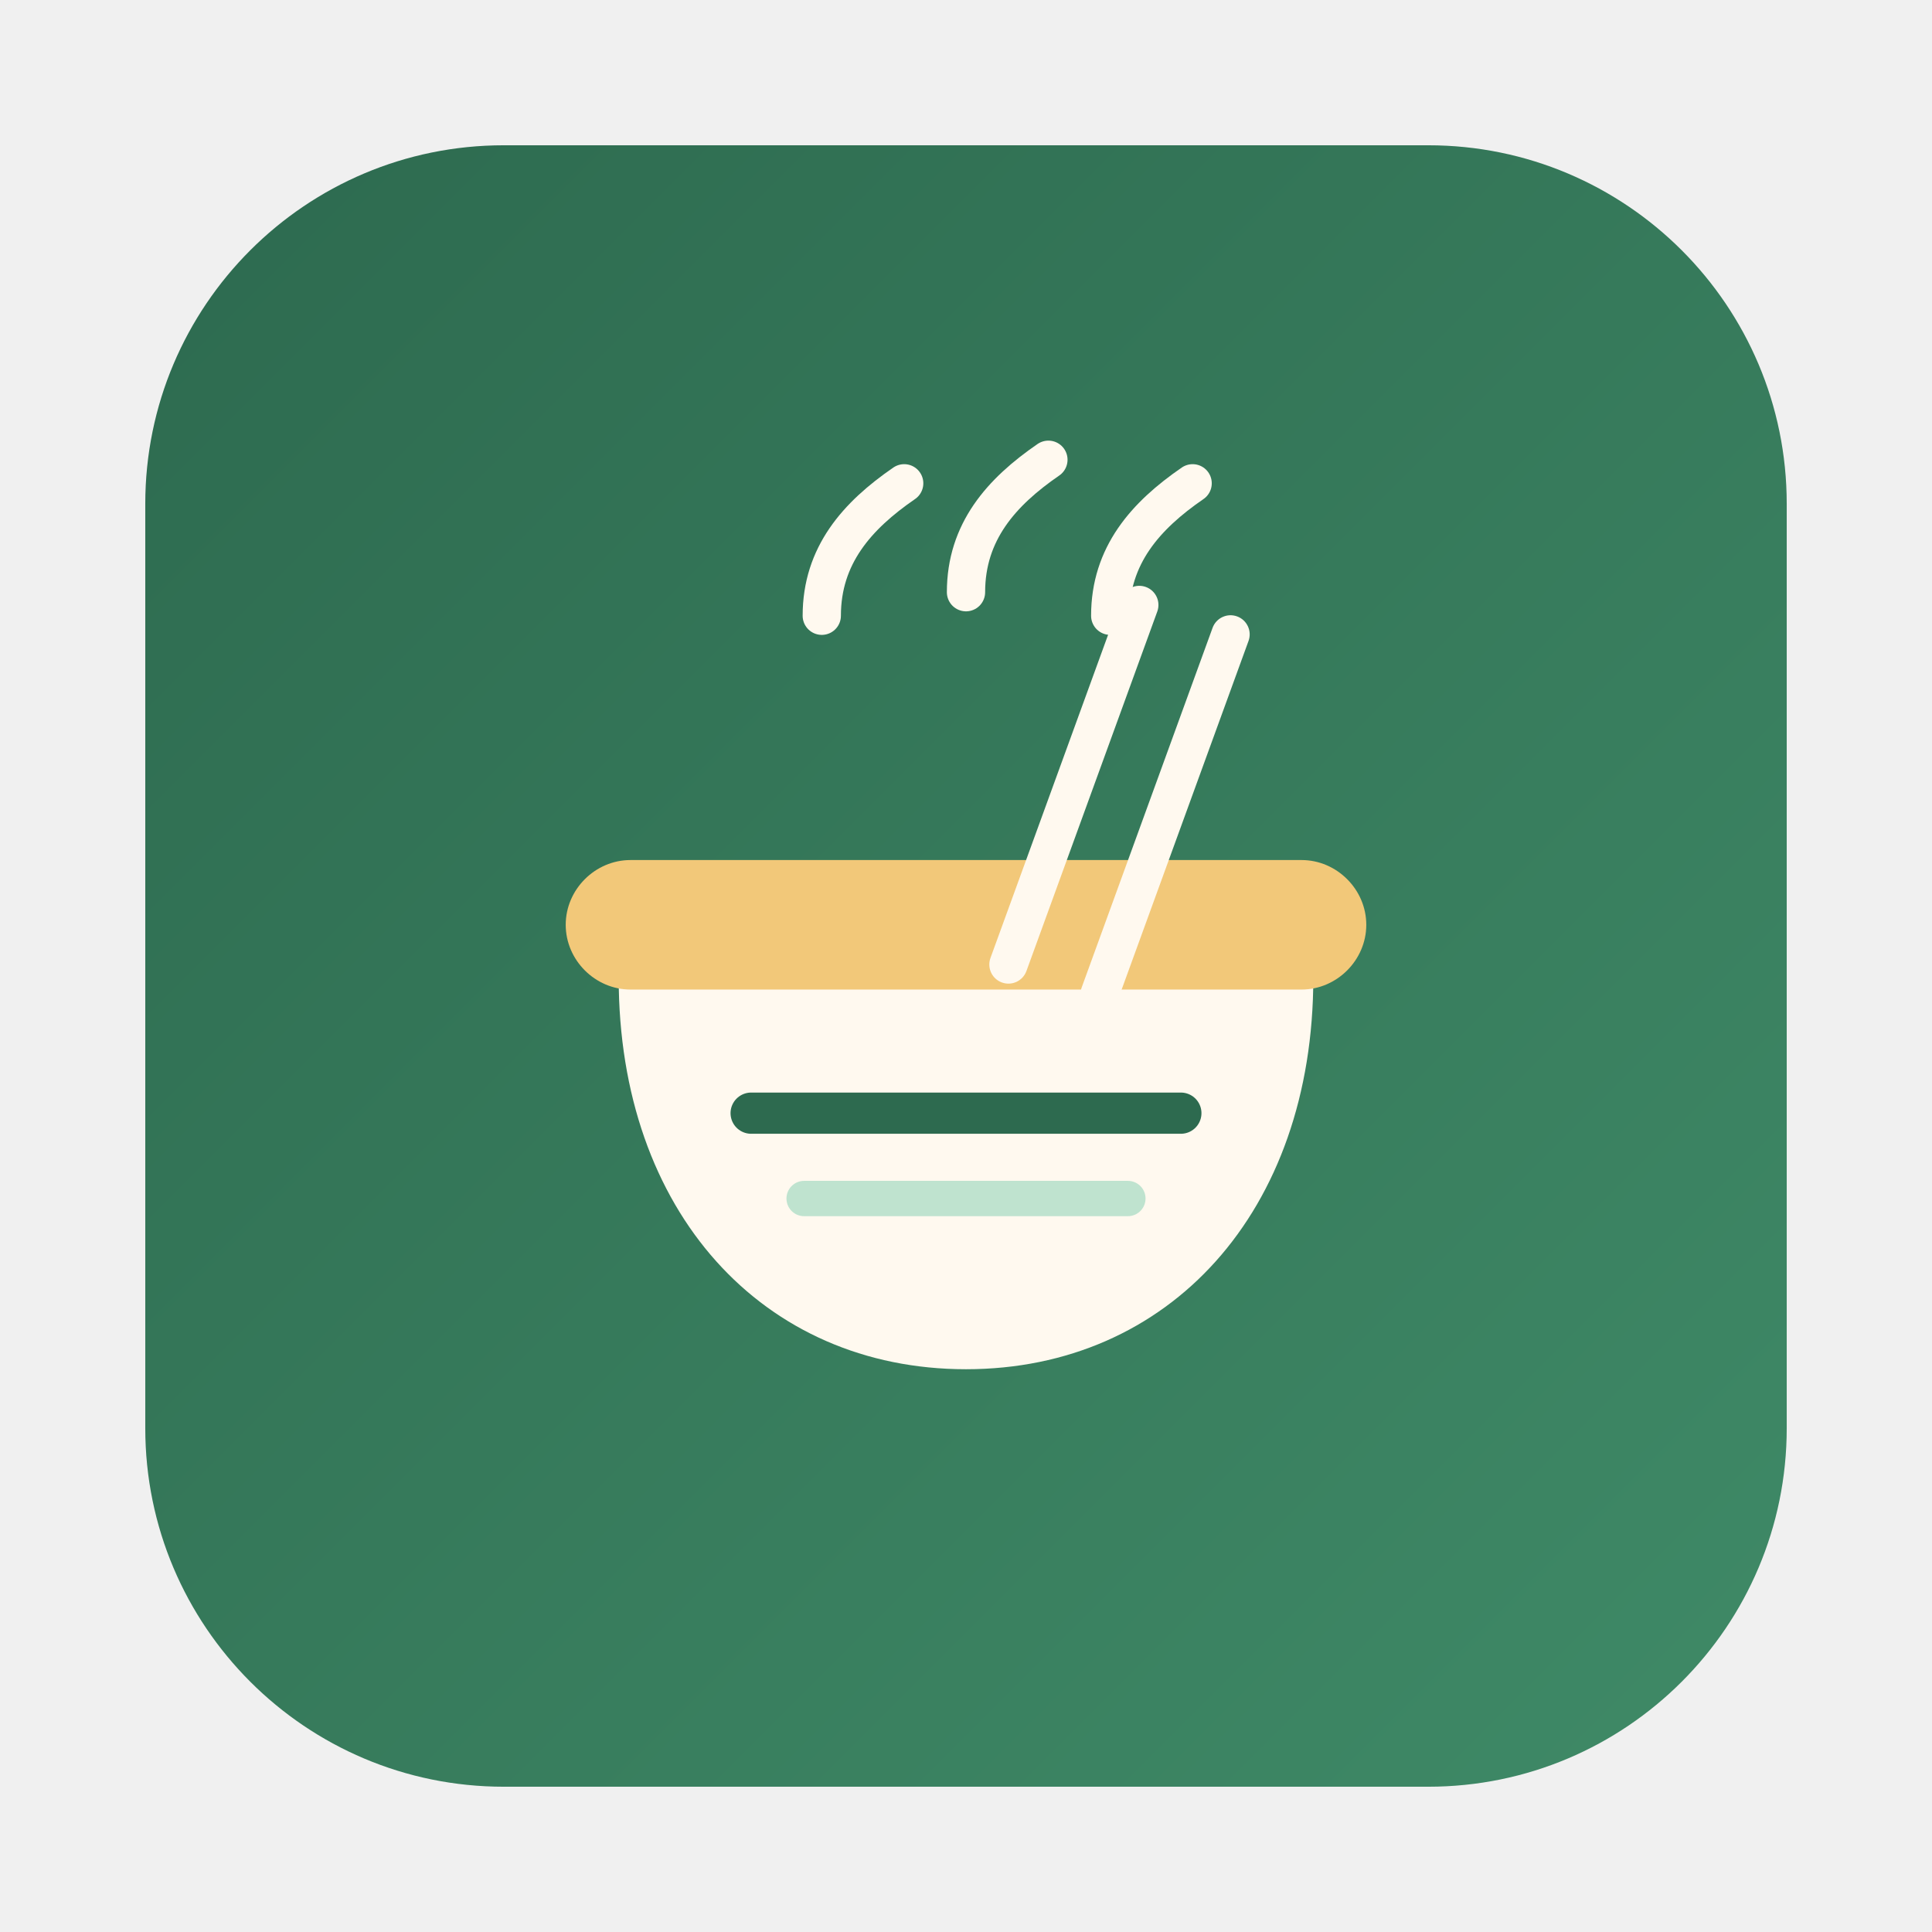
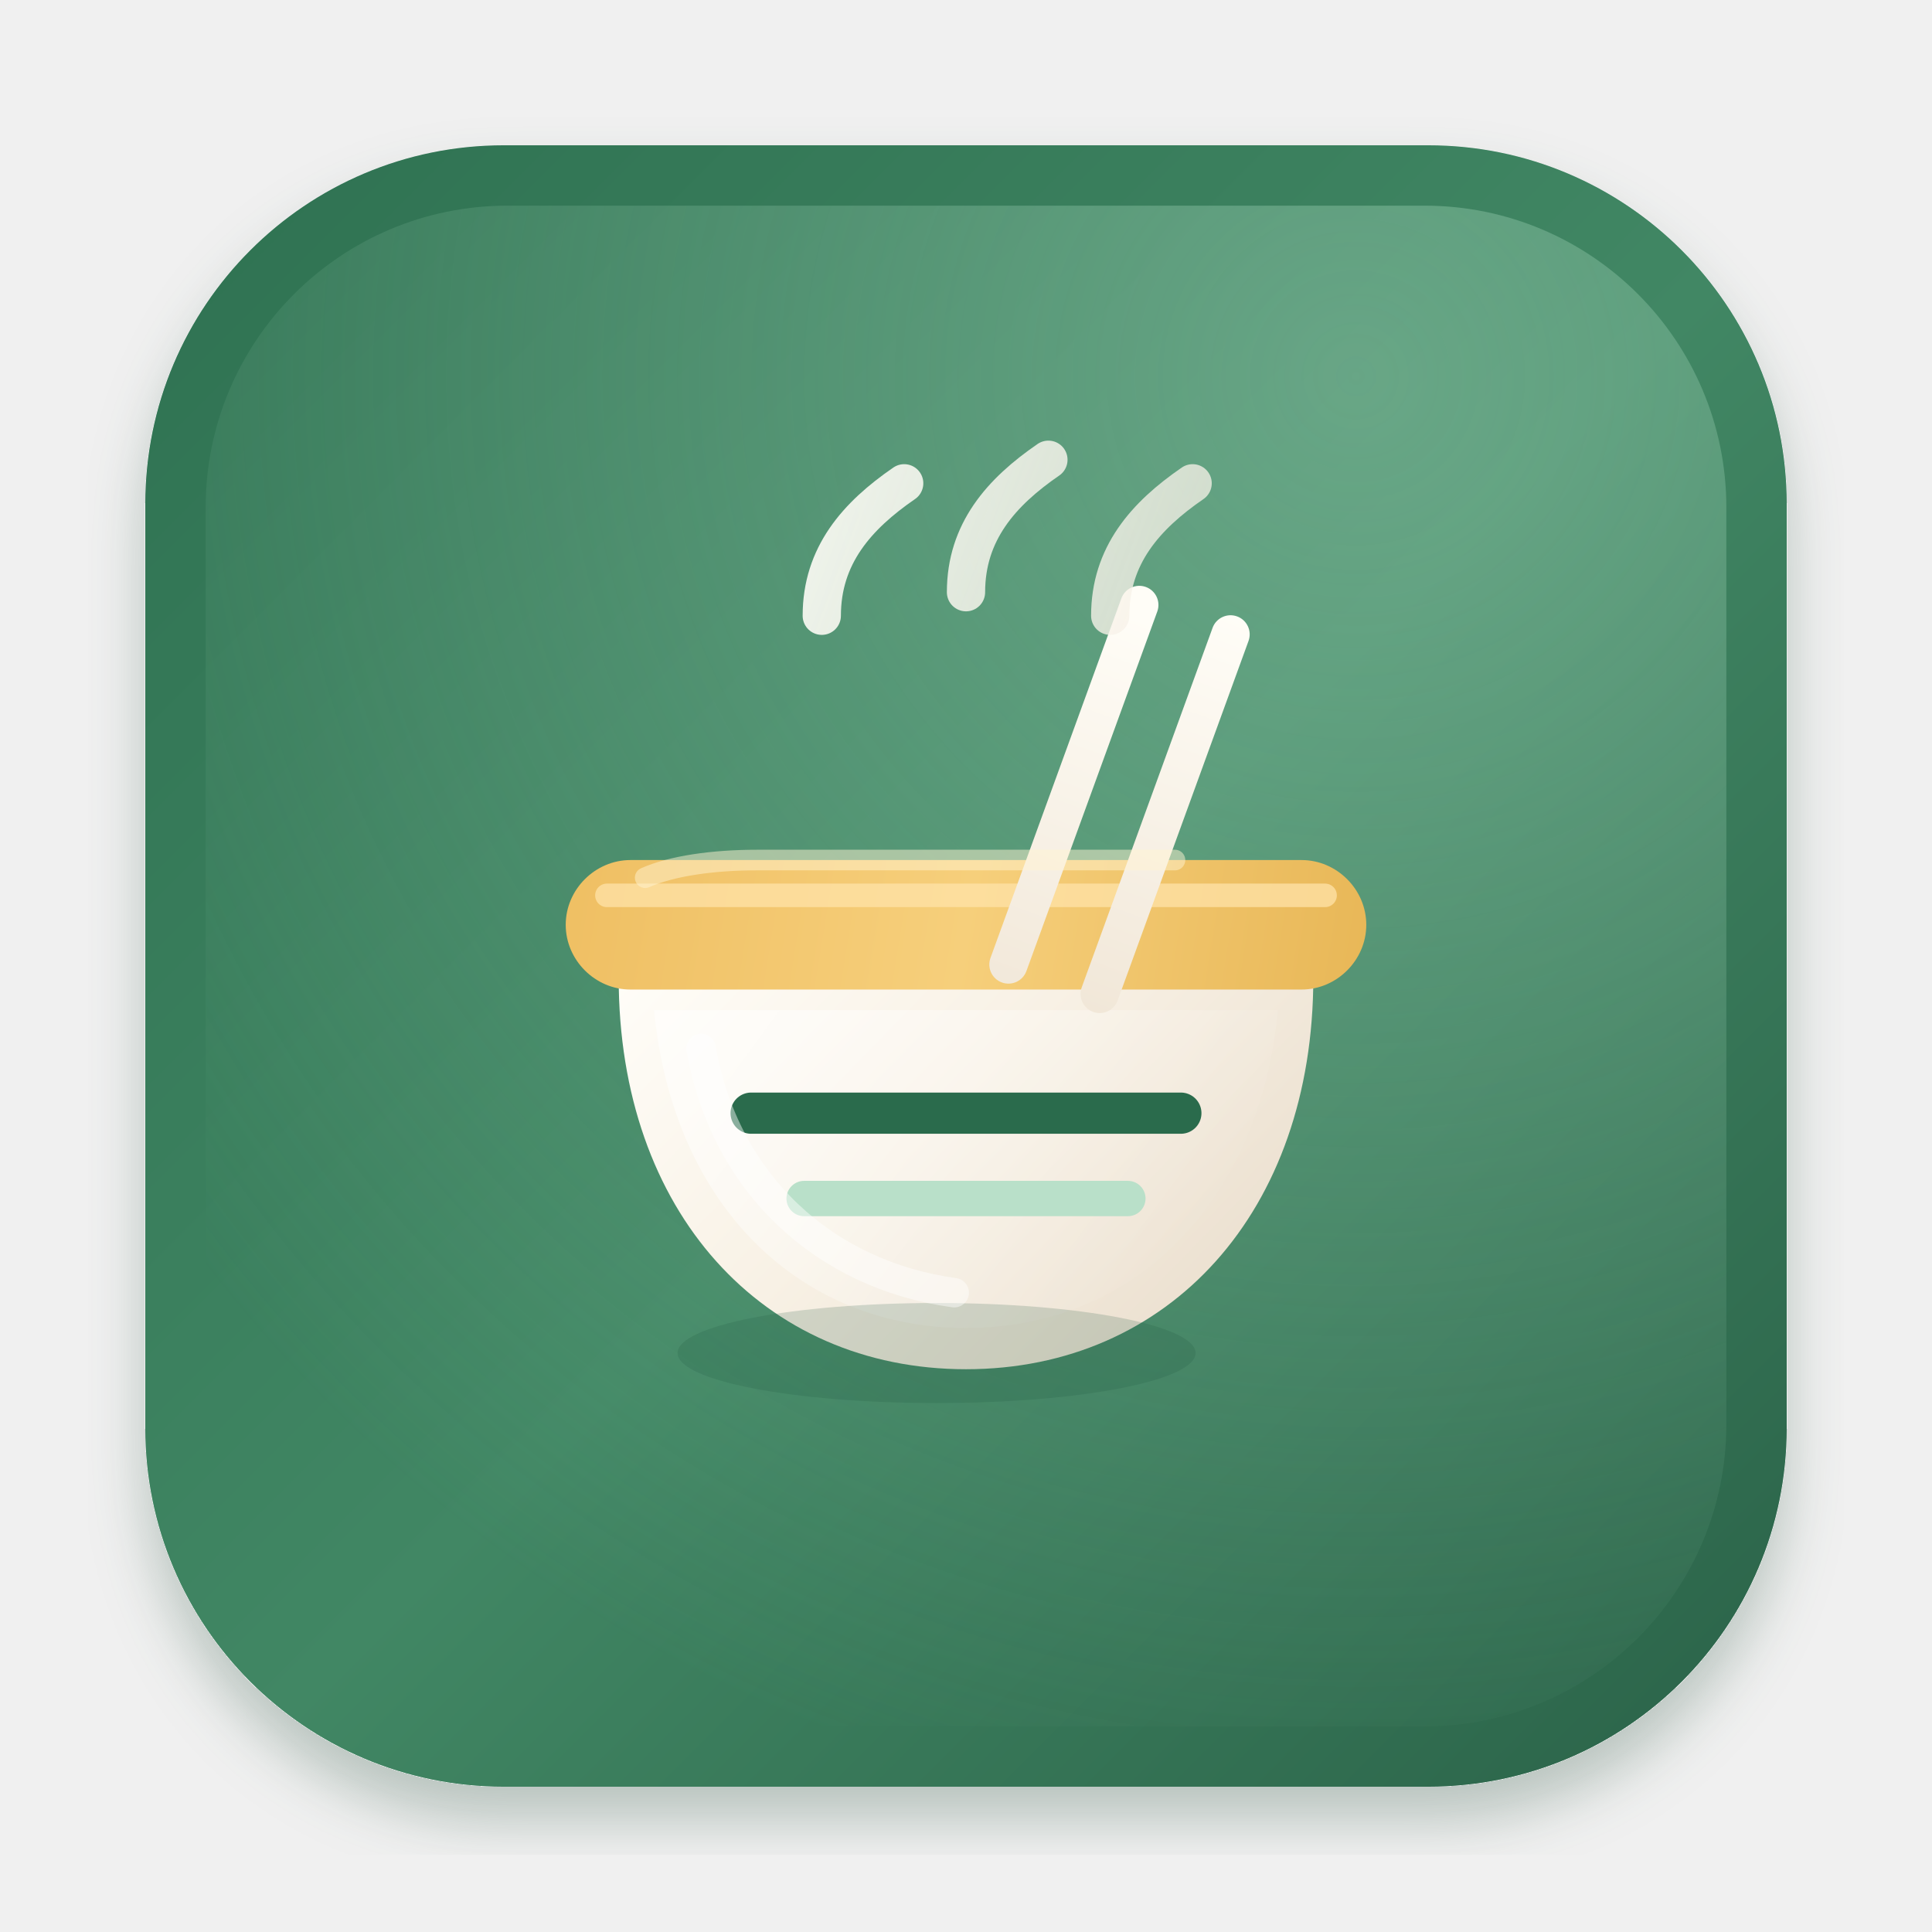
<svg xmlns="http://www.w3.org/2000/svg" width="1024" height="1024" viewBox="0 0 1024 1024" fill="none">
-   <rect x="77" y="77" width="870" height="870" rx="190" fill="url(#bg3)" />
+   <g filter="url(#shadow-board)">
+     <rect x="77" y="77" width="870" height="870" rx="190" fill="url(#bg3)" />
+   </g>
+   <rect x="109" y="109" width="806" height="806" rx="160" fill="url(#board-glow)" opacity="0.45" />
  <g transform="translate(512 512) scale(0.78) translate(-512 -512)">
-     <path d="M276 520H748C748 679 650 786 512 786C374 786 276 679 276 520Z" fill="#FFF9EF" />
-     <path d="M240 484C240 460 260 440 284 440H740C764 440 784 460 784 484C784 508 764 528 740 528H284C260 528 240 508 240 484Z" fill="#F2C879" />
-     <rect x="684" y="270" width="26" height="286" rx="13" transform="rotate(20 684 270)" fill="#FFF9EF" />
-     <rect x="622" y="250" width="26" height="286" rx="13" transform="rotate(20 622 250)" fill="#FFF9EF" />
-     <path d="M414 274C414 233 438 206 470 184" stroke="#FFF9EF" stroke-width="26" stroke-linecap="round" />
-     <path d="M512 258C512 217 536 190 568 168" stroke="#FFF9EF" stroke-width="26" stroke-linecap="round" />
-     <path d="M610 274C610 233 634 206 666 184" stroke="#FFF9EF" stroke-width="26" stroke-linecap="round" />
-     <path d="M366 612H658" stroke="#2D6A4F" stroke-width="28" stroke-linecap="round" />
-     <path d="M402 670H622" stroke="#BFE3CF" stroke-width="24" stroke-linecap="round" />
+     <path d="M276 520H748C748 679 650 786 512 786C374 786 276 679 276 520Z" fill="url(#bowl-body)" />
+     <path d="M300 542H724C711 676 624 758 512 758C400 758 313 676 300 542Z" fill="url(#bowl-inner)" />
+     <path d="M240 484C240 460 260 440 284 440H740C764 440 784 460 784 484C784 508 764 528 740 528H284C260 528 240 508 240 484Z" fill="url(#rim-fill)" />
+     <path d="M268 464H756" stroke="#FFE3A8" stroke-width="16" stroke-linecap="round" opacity="0.75" />
+     <rect x="684" y="270" width="26" height="286" rx="13" transform="rotate(20 684 270)" fill="url(#chopstick-light)" />
+     <rect x="622" y="250" width="26" height="286" rx="13" transform="rotate(20 622 250)" fill="url(#chopstick-light)" />
+     <path d="M414 274C414 233 438 206 470 184" stroke="url(#steam)" stroke-width="26" stroke-linecap="round" />
+     <path d="M512 258C512 217 536 190 568 168" stroke="url(#steam)" stroke-width="26" stroke-linecap="round" />
+     <path d="M610 274C610 233 634 206 666 184" stroke="url(#steam)" stroke-width="26" stroke-linecap="round" />
+     <path d="M366 612H658" stroke="#2A6B4C" stroke-width="28" stroke-linecap="round" />
+     <path d="M402 670H622" stroke="#B9E0C9" stroke-width="24" stroke-linecap="round" />
+     <ellipse cx="492" cy="775" rx="176" ry="34" fill="#1E513C" opacity="0.18" />
+     <path d="M332 568C348 660 416 722 504 734" stroke="#FFFFFF" stroke-width="20" stroke-linecap="round" opacity="0.45" />
+     <path d="M294 452C312 444 340 440 370 440H654" stroke="#FFF4D1" stroke-width="14" stroke-linecap="round" opacity="0.5" />
  </g>
  <defs>
+     <filter id="shadow-board" x="47" y="53" width="930" height="930" filterUnits="userSpaceOnUse" color-interpolation-filters="sRGB">
+       <feFlood flood-opacity="0" result="BackgroundImageFix" />
+       <feColorMatrix in="SourceAlpha" type="matrix" values="0 0 0 0 0 0 0 0 0 0 0 0 0 0 0 0 0 0 127 0" result="hardAlpha" />
+       <feOffset dy="18" />
+       <feGaussianBlur stdDeviation="15" />
+       <feComposite in2="hardAlpha" operator="out" />
+       <feColorMatrix type="matrix" values="0 0 0 0 0.11 0 0 0 0 0.28 0 0 0 0 0.2 0 0 0 0.26 0" />
+       <feBlend mode="normal" in2="BackgroundImageFix" result="effect1_dropShadow_1_1" />
+       <feBlend mode="normal" in="SourceGraphic" in2="effect1_dropShadow_1_1" result="shape" />
+     </filter>
    <linearGradient id="bg3" x1="77" y1="77" x2="947" y2="947" gradientUnits="userSpaceOnUse">
-       <stop stop-color="#2D6A4F" />
-       <stop offset="1" stop-color="#3F8A67" />
+       <stop stop-color="#2E7151" />
+       <stop offset="0.52" stop-color="#418764" />
+       <stop offset="1" stop-color="#2A6248" />
+     </linearGradient>
+     <radialGradient id="board-glow" cx="0" cy="0" r="1" gradientUnits="userSpaceOnUse" gradientTransform="translate(724 200) rotate(134.541) scale(779.838)">
+       <stop stop-color="#9BD0B3" />
+       <stop offset="1" stop-color="#9BD0B3" stop-opacity="0" />
+     </radialGradient>
+     <linearGradient id="bowl-body" x1="334" y1="462" x2="682" y2="802" gradientUnits="userSpaceOnUse">
+       <stop stop-color="#FFFDF8" />
+       <stop offset="0.45" stop-color="#F8F1E5" />
+       <stop offset="1" stop-color="#E9DDCC" />
+     </linearGradient>
+     <linearGradient id="bowl-inner" x1="378" y1="552" x2="640" y2="744" gradientUnits="userSpaceOnUse">
+       <stop stop-color="#FFFFFF" stop-opacity="0.5" />
+       <stop offset="1" stop-color="#FFFFFF" stop-opacity="0" />
+     </linearGradient>
+     <linearGradient id="rim-fill" x1="240" y1="440" x2="784" y2="528" gradientUnits="userSpaceOnUse">
+       <stop stop-color="#EFBF63" />
+       <stop offset="0.5" stop-color="#F6CF7B" />
+       <stop offset="1" stop-color="#E8B757" />
+     </linearGradient>
+     <linearGradient id="chopstick-light" x1="697" y1="270" x2="697" y2="556" gradientUnits="userSpaceOnUse">
+       <stop stop-color="#FFFDF7" />
+       <stop offset="1" stop-color="#F1E7D8" />
+     </linearGradient>
+     <linearGradient id="steam" x1="426" y1="184" x2="666" y2="274" gradientUnits="userSpaceOnUse">
+       <stop stop-color="#FFFDF7" stop-opacity="0.9" />
+       <stop offset="1" stop-color="#F6F0E6" stop-opacity="0.75" />
    </linearGradient>
  </defs>
</svg>
